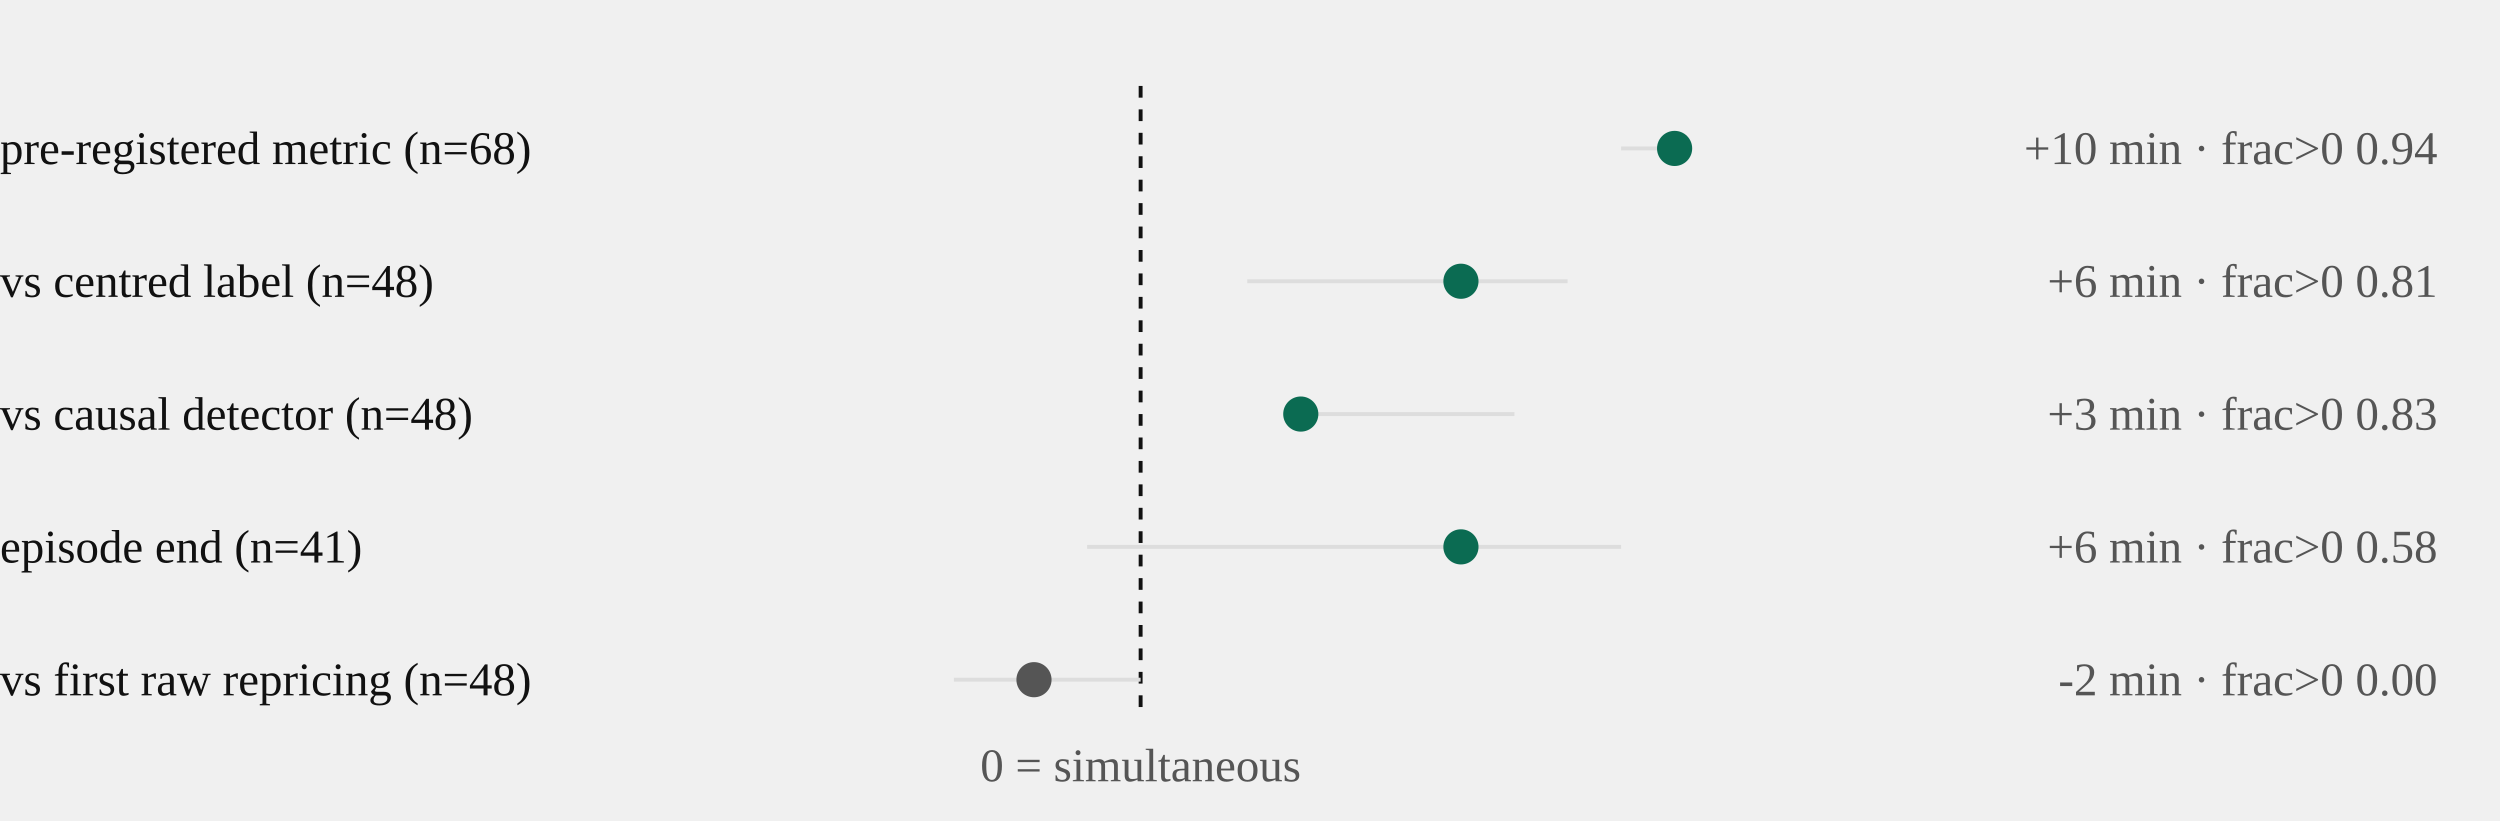
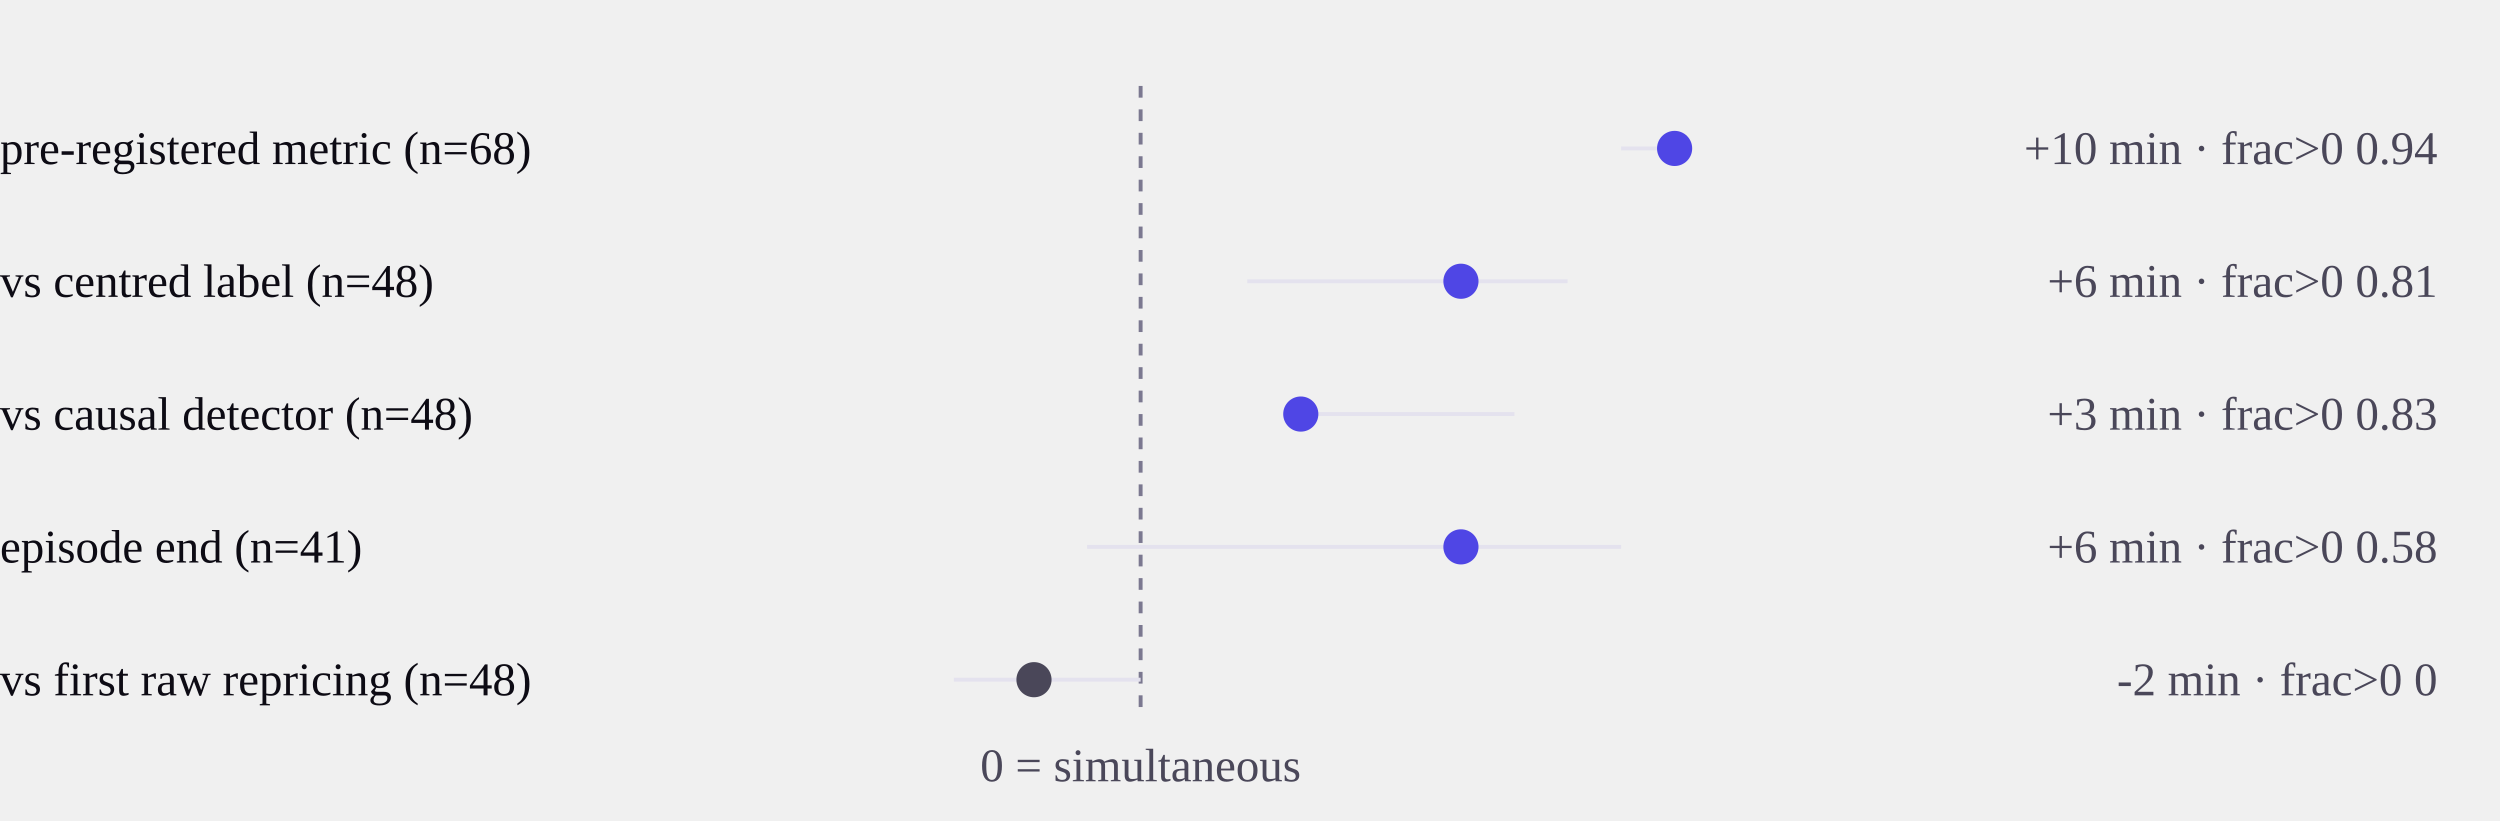
<svg xmlns="http://www.w3.org/2000/svg" viewBox="0 0 640 210" role="img" aria-labelledby="t-fig-lead-metrics d-fig-lead-metrics" preserveAspectRatio="xMidYMid meet">
-   <style>svg{--ink:#111;--muted:#52524C;--line:#E4E4DE;--accent:#0B6B52;--mono:ui-monospace,SFMono-Regular,Menlo,Consolas,monospace;--sans:system-ui,-apple-system,'Segoe UI',Roboto,Arial,sans-serif}@media (prefers-color-scheme:dark){svg{--ink:#F4F4F0;--muted:#ADADA5;--line:#34342F;--accent:#5FBFA0}}.lbl{font:11px var(--mono,monospace);fill:var(--muted,#555)}.lbl-i{font:11px var(--mono,monospace);fill:var(--ink,#111)}.ttl{font:12px var(--sans,sans-serif);fill:var(--ink,#111)}.axis{stroke:var(--line,#ddd);stroke-width:1}.rule{stroke:var(--ink,#111);stroke-width:1;stroke-dasharray:3 3}.bar{fill:var(--accent,#0B6B52)}.bar-2{fill:var(--muted,#555)}.ser{fill:none;stroke:var(--accent,#0B6B52);stroke-width:2}.ser-2{fill:none;stroke:var(--muted,#555);stroke-width:1.5;stroke-dasharray:5 3}.dot{fill:var(--accent,#0B6B52)}.dot-2{fill:var(--muted,#555)}.cell{fill:var(--accent,#0B6B52)}.cv{font:9.5px var(--mono,monospace);fill:var(--ink,#111)}.cv.hi{fill:#fff}</style>
-   <line x1="292.0" y1="22.0" x2="292.0" y2="184.0" class="rule" />
-   <text x="292.0" y="200.0" class="lbl" text-anchor="middle">0 = simultaneous</text>
-   <text x="0.0" y="42.0" class="lbl-i" text-anchor="start">pre-registered metric (n=68)</text>
-   <line x1="415.0" y1="38.0" x2="428.7" y2="38.0" class="axis" />
-   <circle cx="428.7" cy="38.0" r="4.5" class="dot" />
-   <text x="624.0" y="42.0" class="lbl" text-anchor="end">+10 min · frac&gt;0 0.94</text>
-   <text x="0.0" y="76.0" class="lbl-i" text-anchor="start">vs centred label (n=48)</text>
-   <line x1="319.3" y1="72.0" x2="401.3" y2="72.0" class="axis" />
-   <circle cx="374.0" cy="72.0" r="4.5" class="dot" />
-   <text x="624.0" y="76.0" class="lbl" text-anchor="end">+6 min · frac&gt;0 0.81</text>
-   <text x="0.0" y="110.0" class="lbl-i" text-anchor="start">vs causal detector (n=48)</text>
-   <line x1="333.0" y1="106.0" x2="387.7" y2="106.0" class="axis" />
-   <circle cx="333.0" cy="106.0" r="4.5" class="dot" />
-   <text x="624.0" y="110.0" class="lbl" text-anchor="end">+3 min · frac&gt;0 0.83</text>
-   <text x="0.0" y="144.0" class="lbl-i" text-anchor="start">episode end (n=41)</text>
-   <line x1="278.3" y1="140.0" x2="415.0" y2="140.0" class="axis" />
-   <circle cx="374.0" cy="140.0" r="4.5" class="dot" />
-   <text x="624.0" y="144.0" class="lbl" text-anchor="end">+6 min · frac&gt;0 0.58</text>
-   <text x="0.0" y="178.0" class="lbl-i" text-anchor="start">vs first raw repricing (n=48)</text>
-   <line x1="244.2" y1="174.0" x2="292.0" y2="174.0" class="axis" />
-   <circle cx="264.7" cy="174.0" r="4.5" class="dot-2" />
-   <text x="624.0" y="178.0" class="lbl" text-anchor="end">-2 min · frac&gt;0 0.00</text>
+   <style>svg{--ink:#0D0B14;--ink2:#4A4759;--muted:#7B7890;--line:#E4E2EE;--c1:#4F46E5;--c2:#E8590C;--c3:#0E9384;--mono:ui-monospace,SFMono-Regular,Menlo,Consolas,monospace}@media (prefers-color-scheme:dark){svg{--ink:#F5F4FA;--ink2:#BFBCD0;--muted:#8A87A0;--line:#26233A;--c1:#8079F0;--c2:#DD5F24;--c3:#0F8B73}}.lbl{font:11px var(--mono,monospace);fill:var(--ink2,#4A4759)}.lbl-i{font:11px var(--mono,monospace);fill:var(--ink,#0D0B14)}.ttl{font:12px var(--sans,sans-serif);fill:var(--ink,#111)}.axis{stroke:var(--line,#E4E2EE);stroke-width:1}.rule{stroke:var(--muted,#7B7890);stroke-width:1;stroke-dasharray:3 3}.bar{fill:var(--c1,#4F46E5)}.bar-2{fill:var(--c3,#0E9384)}.ser{fill:none;stroke:var(--c1,#4F46E5);stroke-width:2}.ser-2{fill:none;stroke:var(--c2,#E8590C);stroke-width:1.5;stroke-dasharray:5 3}.dot{fill:var(--c1,#4F46E5)}.dot-2{fill:var(--ink2,#4A4759)}.cell{fill:var(--c1,#4F46E5)}.cv{font:9.5px var(--mono,monospace);fill:var(--ink,#111)}.cv.hi{fill:#fff}</style>
+   <line x1="292" y1="22" x2="292" y2="184" class="rule" />
+   <text x="292" y="200" class="lbl" text-anchor="middle">0 = simultaneous</text>
+   <text x="0" y="42" class="lbl-i" text-anchor="start">pre-registered metric (n=68)</text>
+   <line x1="415" y1="38" x2="428.7" y2="38" class="axis" />
+   <circle cx="428.7" cy="38" r="4.5" class="dot" />
+   <text x="624" y="42" class="lbl" text-anchor="end">+10 min · frac&gt;0 0.94</text>
+   <text x="0" y="76" class="lbl-i" text-anchor="start">vs centred label (n=48)</text>
+   <line x1="319.3" y1="72" x2="401.3" y2="72" class="axis" />
+   <circle cx="374" cy="72" r="4.5" class="dot" />
+   <text x="624" y="76" class="lbl" text-anchor="end">+6 min · frac&gt;0 0.81</text>
+   <text x="0" y="110" class="lbl-i" text-anchor="start">vs causal detector (n=48)</text>
+   <line x1="333" y1="106" x2="387.7" y2="106" class="axis" />
+   <circle cx="333" cy="106" r="4.5" class="dot" />
+   <text x="624" y="110" class="lbl" text-anchor="end">+3 min · frac&gt;0 0.83</text>
+   <text x="0" y="144" class="lbl-i" text-anchor="start">episode end (n=41)</text>
+   <line x1="278.3" y1="140" x2="415" y2="140" class="axis" />
+   <circle cx="374" cy="140" r="4.5" class="dot" />
+   <text x="624" y="144" class="lbl" text-anchor="end">+6 min · frac&gt;0 0.58</text>
+   <text x="0" y="178" class="lbl-i" text-anchor="start">vs first raw repricing (n=48)</text>
+   <line x1="244.2" y1="174" x2="292" y2="174" class="axis" />
+   <circle cx="264.7" cy="174" r="4.5" class="dot-2" />
+   <text x="624" y="178" class="lbl" text-anchor="end">-2 min · frac&gt;0 0</text>
</svg>
